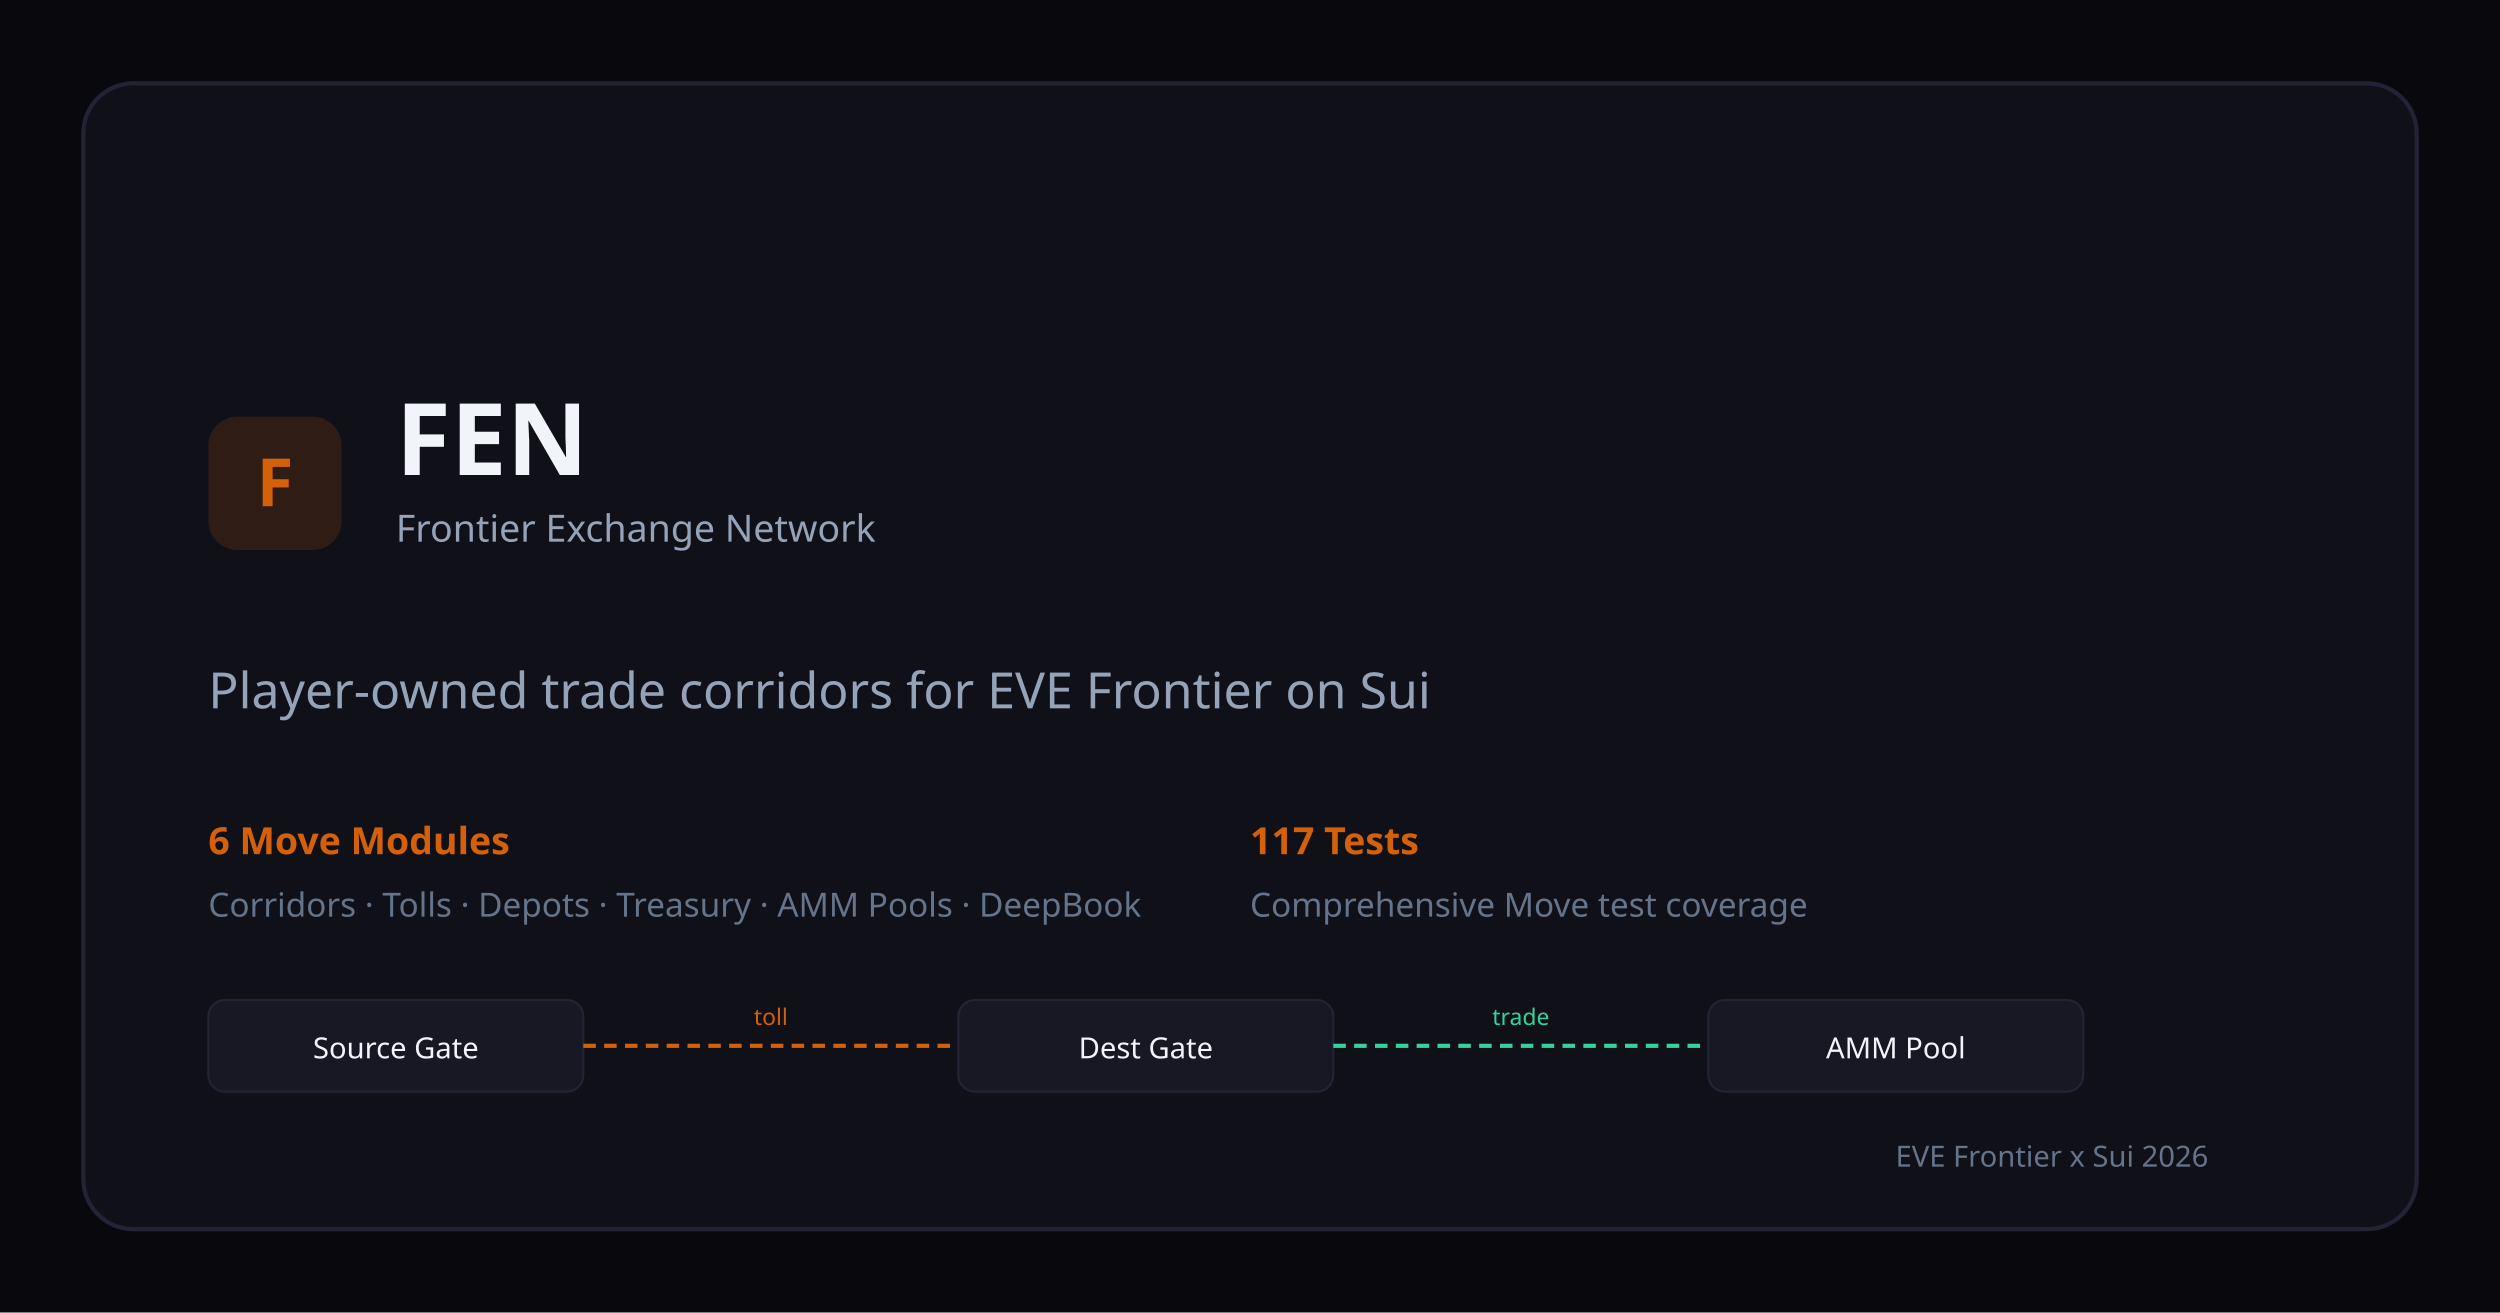
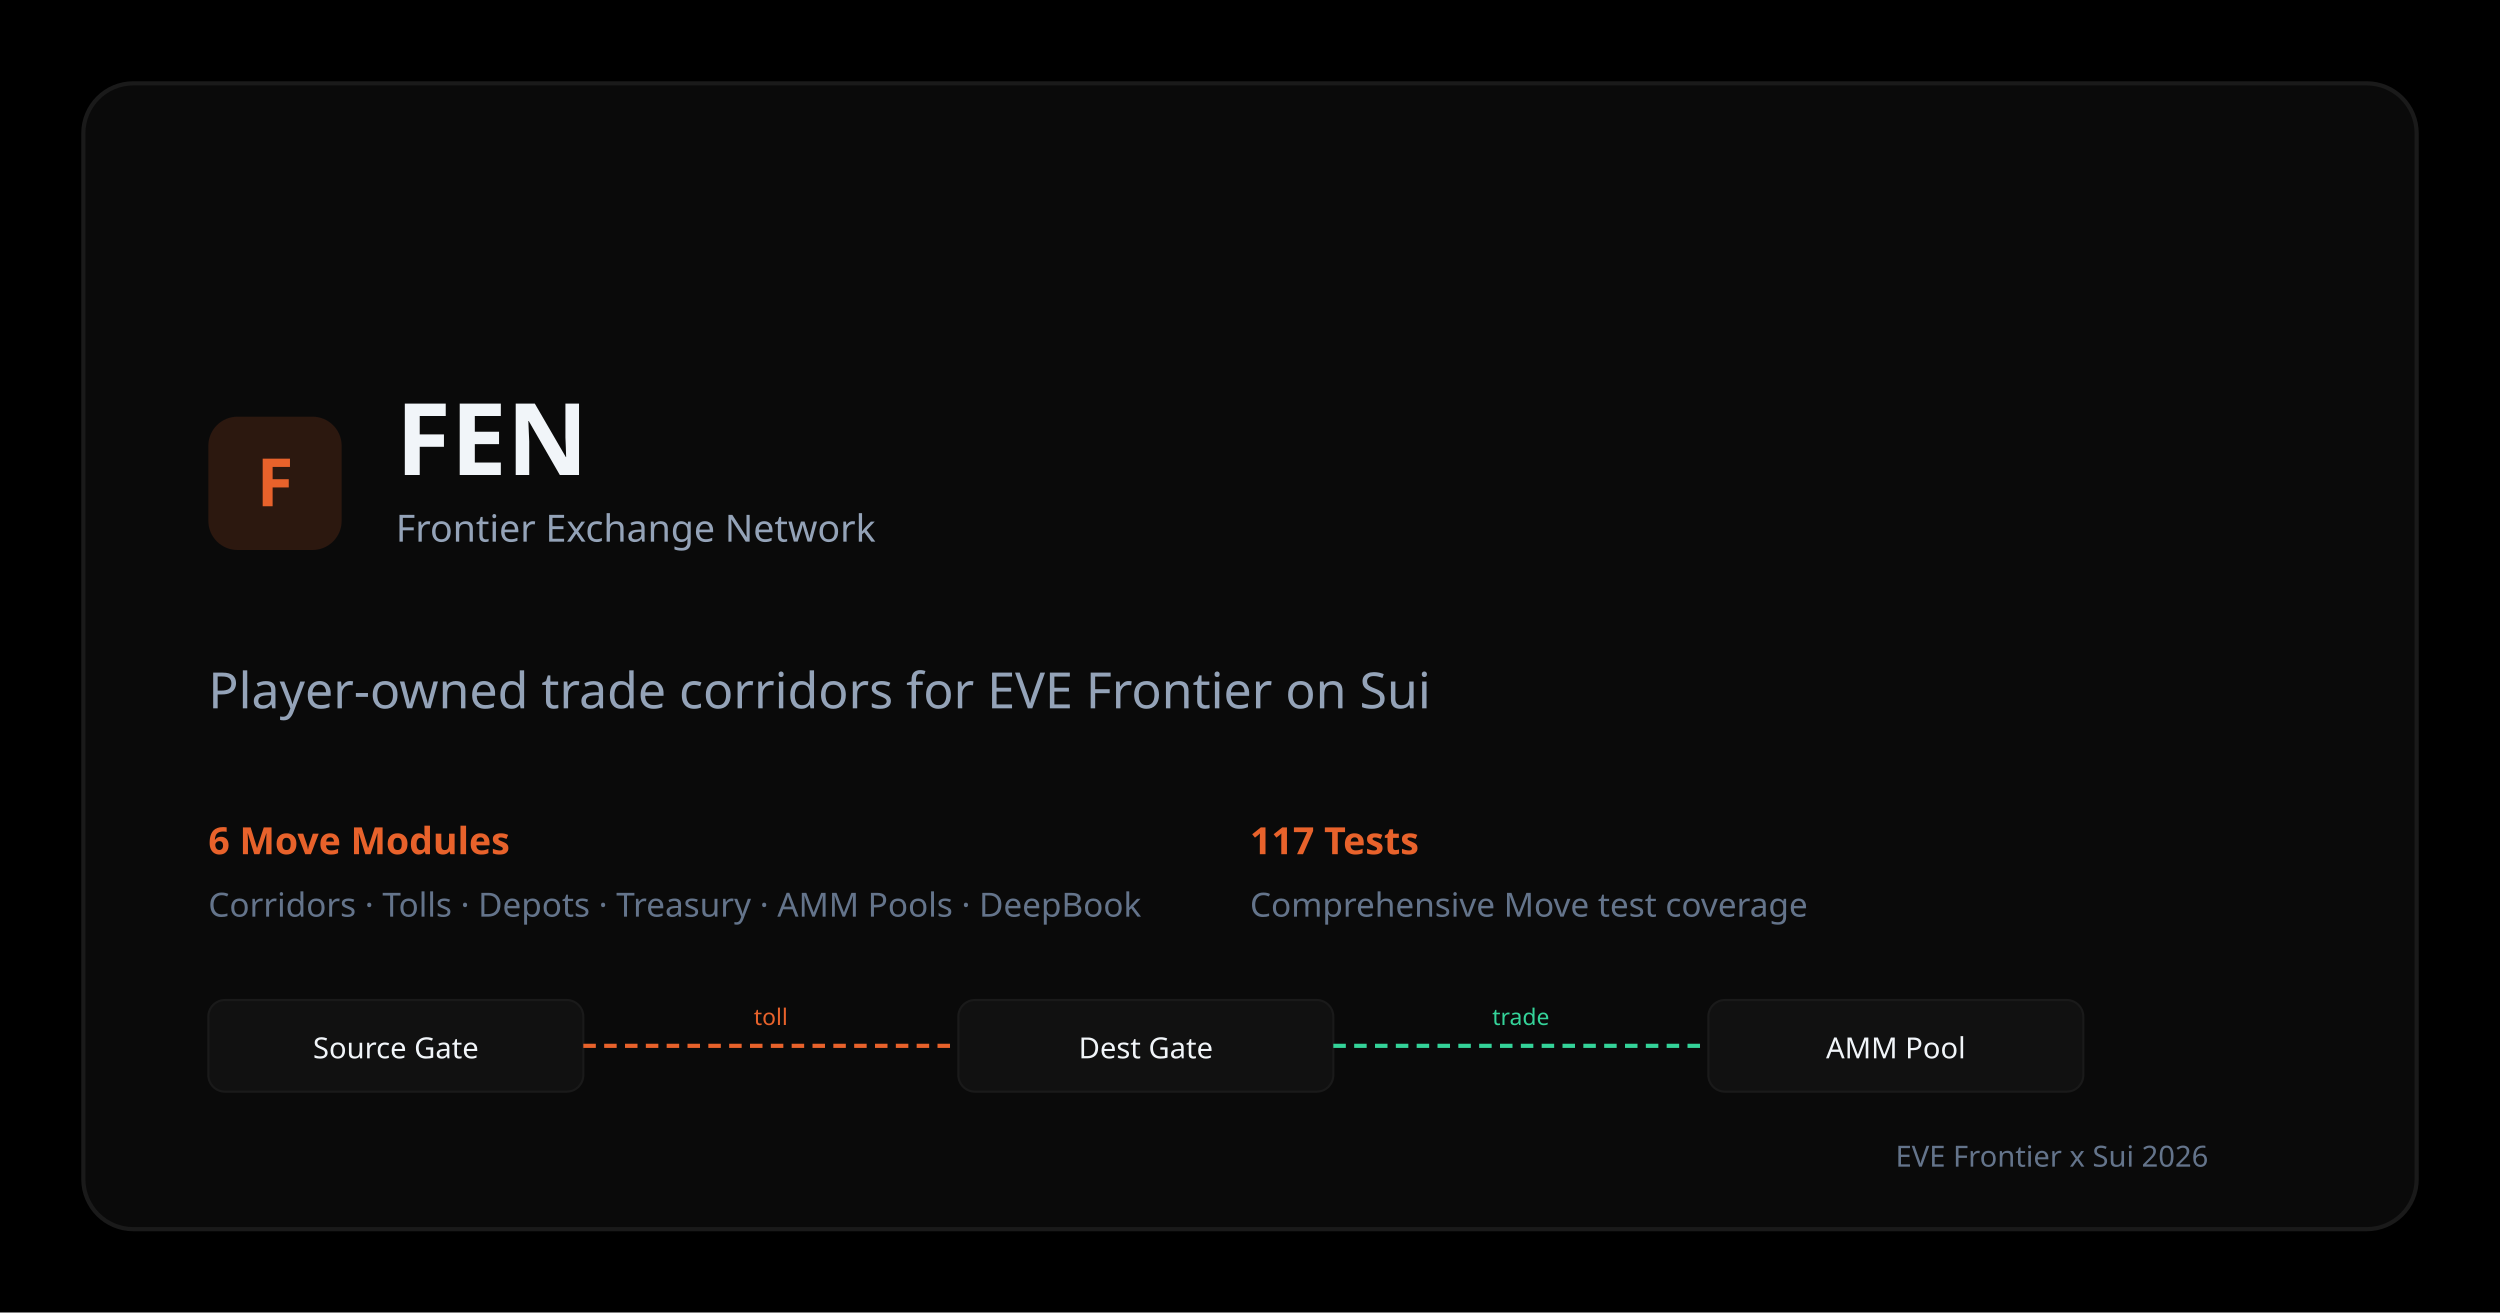
<svg xmlns="http://www.w3.org/2000/svg" width="1200" height="630" viewBox="0 0 1200 630">
-   <rect width="1200" height="630" fill="#08080d" />
-   <rect x="40" y="40" width="1120" height="550" rx="24" fill="#101018" stroke="#232336" stroke-width="2" />
-   <rect x="100" y="200" width="64" height="64" rx="14" fill="#d4600a" opacity="0.15" />
-   <text x="132" y="243" text-anchor="middle" font-family="system-ui,sans-serif" font-weight="700" font-size="32" fill="#d4600a">F</text>
+   <rect width="1200" height="630" fill="#000000" />
+   <rect x="40" y="40" width="1120" height="550" rx="24" fill="#0a0a0a" stroke="#1a1a1a" stroke-width="2" />
+   <rect x="100" y="200" width="64" height="64" rx="14" fill="#e8622b" opacity="0.15" />
+   <text x="132" y="243" text-anchor="middle" font-family="system-ui,sans-serif" font-weight="700" font-size="32" fill="#e8622b">F</text>
  <text x="190" y="228" font-family="system-ui,sans-serif" font-weight="700" font-size="48" fill="#f1f5f9">FEN</text>
  <text x="190" y="260" font-family="system-ui,sans-serif" font-weight="400" font-size="18" fill="#94a3b8">Frontier Exchange Network</text>
  <text x="100" y="340" font-family="system-ui,sans-serif" font-weight="400" font-size="24" fill="#94a3b8">Player-owned trade corridors for EVE Frontier on Sui</text>
-   <text x="100" y="410" font-family="system-ui,sans-serif" font-weight="600" font-size="18" fill="#d4600a">6 Move Modules</text>
+   <text x="100" y="410" font-family="system-ui,sans-serif" font-weight="600" font-size="18" fill="#e8622b">6 Move Modules</text>
  <text x="100" y="440" font-family="system-ui,sans-serif" font-weight="400" font-size="16" fill="#64748b">Corridors · Tolls · Depots · Treasury · AMM Pools · DeepBook</text>
-   <text x="600" y="410" font-family="system-ui,sans-serif" font-weight="600" font-size="18" fill="#d4600a">117 Tests</text>
+   <text x="600" y="410" font-family="system-ui,sans-serif" font-weight="600" font-size="18" fill="#e8622b">117 Tests</text>
  <text x="600" y="440" font-family="system-ui,sans-serif" font-weight="400" font-size="16" fill="#64748b">Comprehensive Move test coverage</text>
-   <rect x="100" y="480" width="180" height="44" rx="8" fill="#181824" stroke="#232336" stroke-width="1" />
+   <rect x="100" y="480" width="180" height="44" rx="8" fill="#111111" stroke="#1a1a1a" stroke-width="1" />
  <text x="190" y="508" text-anchor="middle" font-family="system-ui,sans-serif" font-size="14" fill="#f1f5f9">Source Gate</text>
-   <line x1="280" y1="502" x2="460" y2="502" stroke="#d4600a" stroke-width="2" stroke-dasharray="6,4" />
-   <text x="370" y="492" text-anchor="middle" font-family="system-ui,sans-serif" font-size="11" fill="#d4600a">toll</text>
-   <rect x="460" y="480" width="180" height="44" rx="8" fill="#181824" stroke="#232336" stroke-width="1" />
+   <line x1="280" y1="502" x2="460" y2="502" stroke="#e8622b" stroke-width="2" stroke-dasharray="6,4" />
+   <text x="370" y="492" text-anchor="middle" font-family="system-ui,sans-serif" font-size="11" fill="#e8622b">toll</text>
+   <rect x="460" y="480" width="180" height="44" rx="8" fill="#111111" stroke="#1a1a1a" stroke-width="1" />
  <text x="550" y="508" text-anchor="middle" font-family="system-ui,sans-serif" font-size="14" fill="#f1f5f9">Dest Gate</text>
  <line x1="640" y1="502" x2="820" y2="502" stroke="#34d399" stroke-width="2" stroke-dasharray="6,4" />
  <text x="730" y="492" text-anchor="middle" font-family="system-ui,sans-serif" font-size="11" fill="#34d399">trade</text>
-   <rect x="820" y="480" width="180" height="44" rx="8" fill="#181824" stroke="#232336" stroke-width="1" />
+   <rect x="820" y="480" width="180" height="44" rx="8" fill="#111111" stroke="#1a1a1a" stroke-width="1" />
  <text x="910" y="508" text-anchor="middle" font-family="system-ui,sans-serif" font-size="14" fill="#f1f5f9">AMM Pool</text>
  <text x="1060" y="560" text-anchor="end" font-family="system-ui,sans-serif" font-weight="500" font-size="14" fill="#64748b">EVE Frontier x Sui 2026</text>
</svg>
